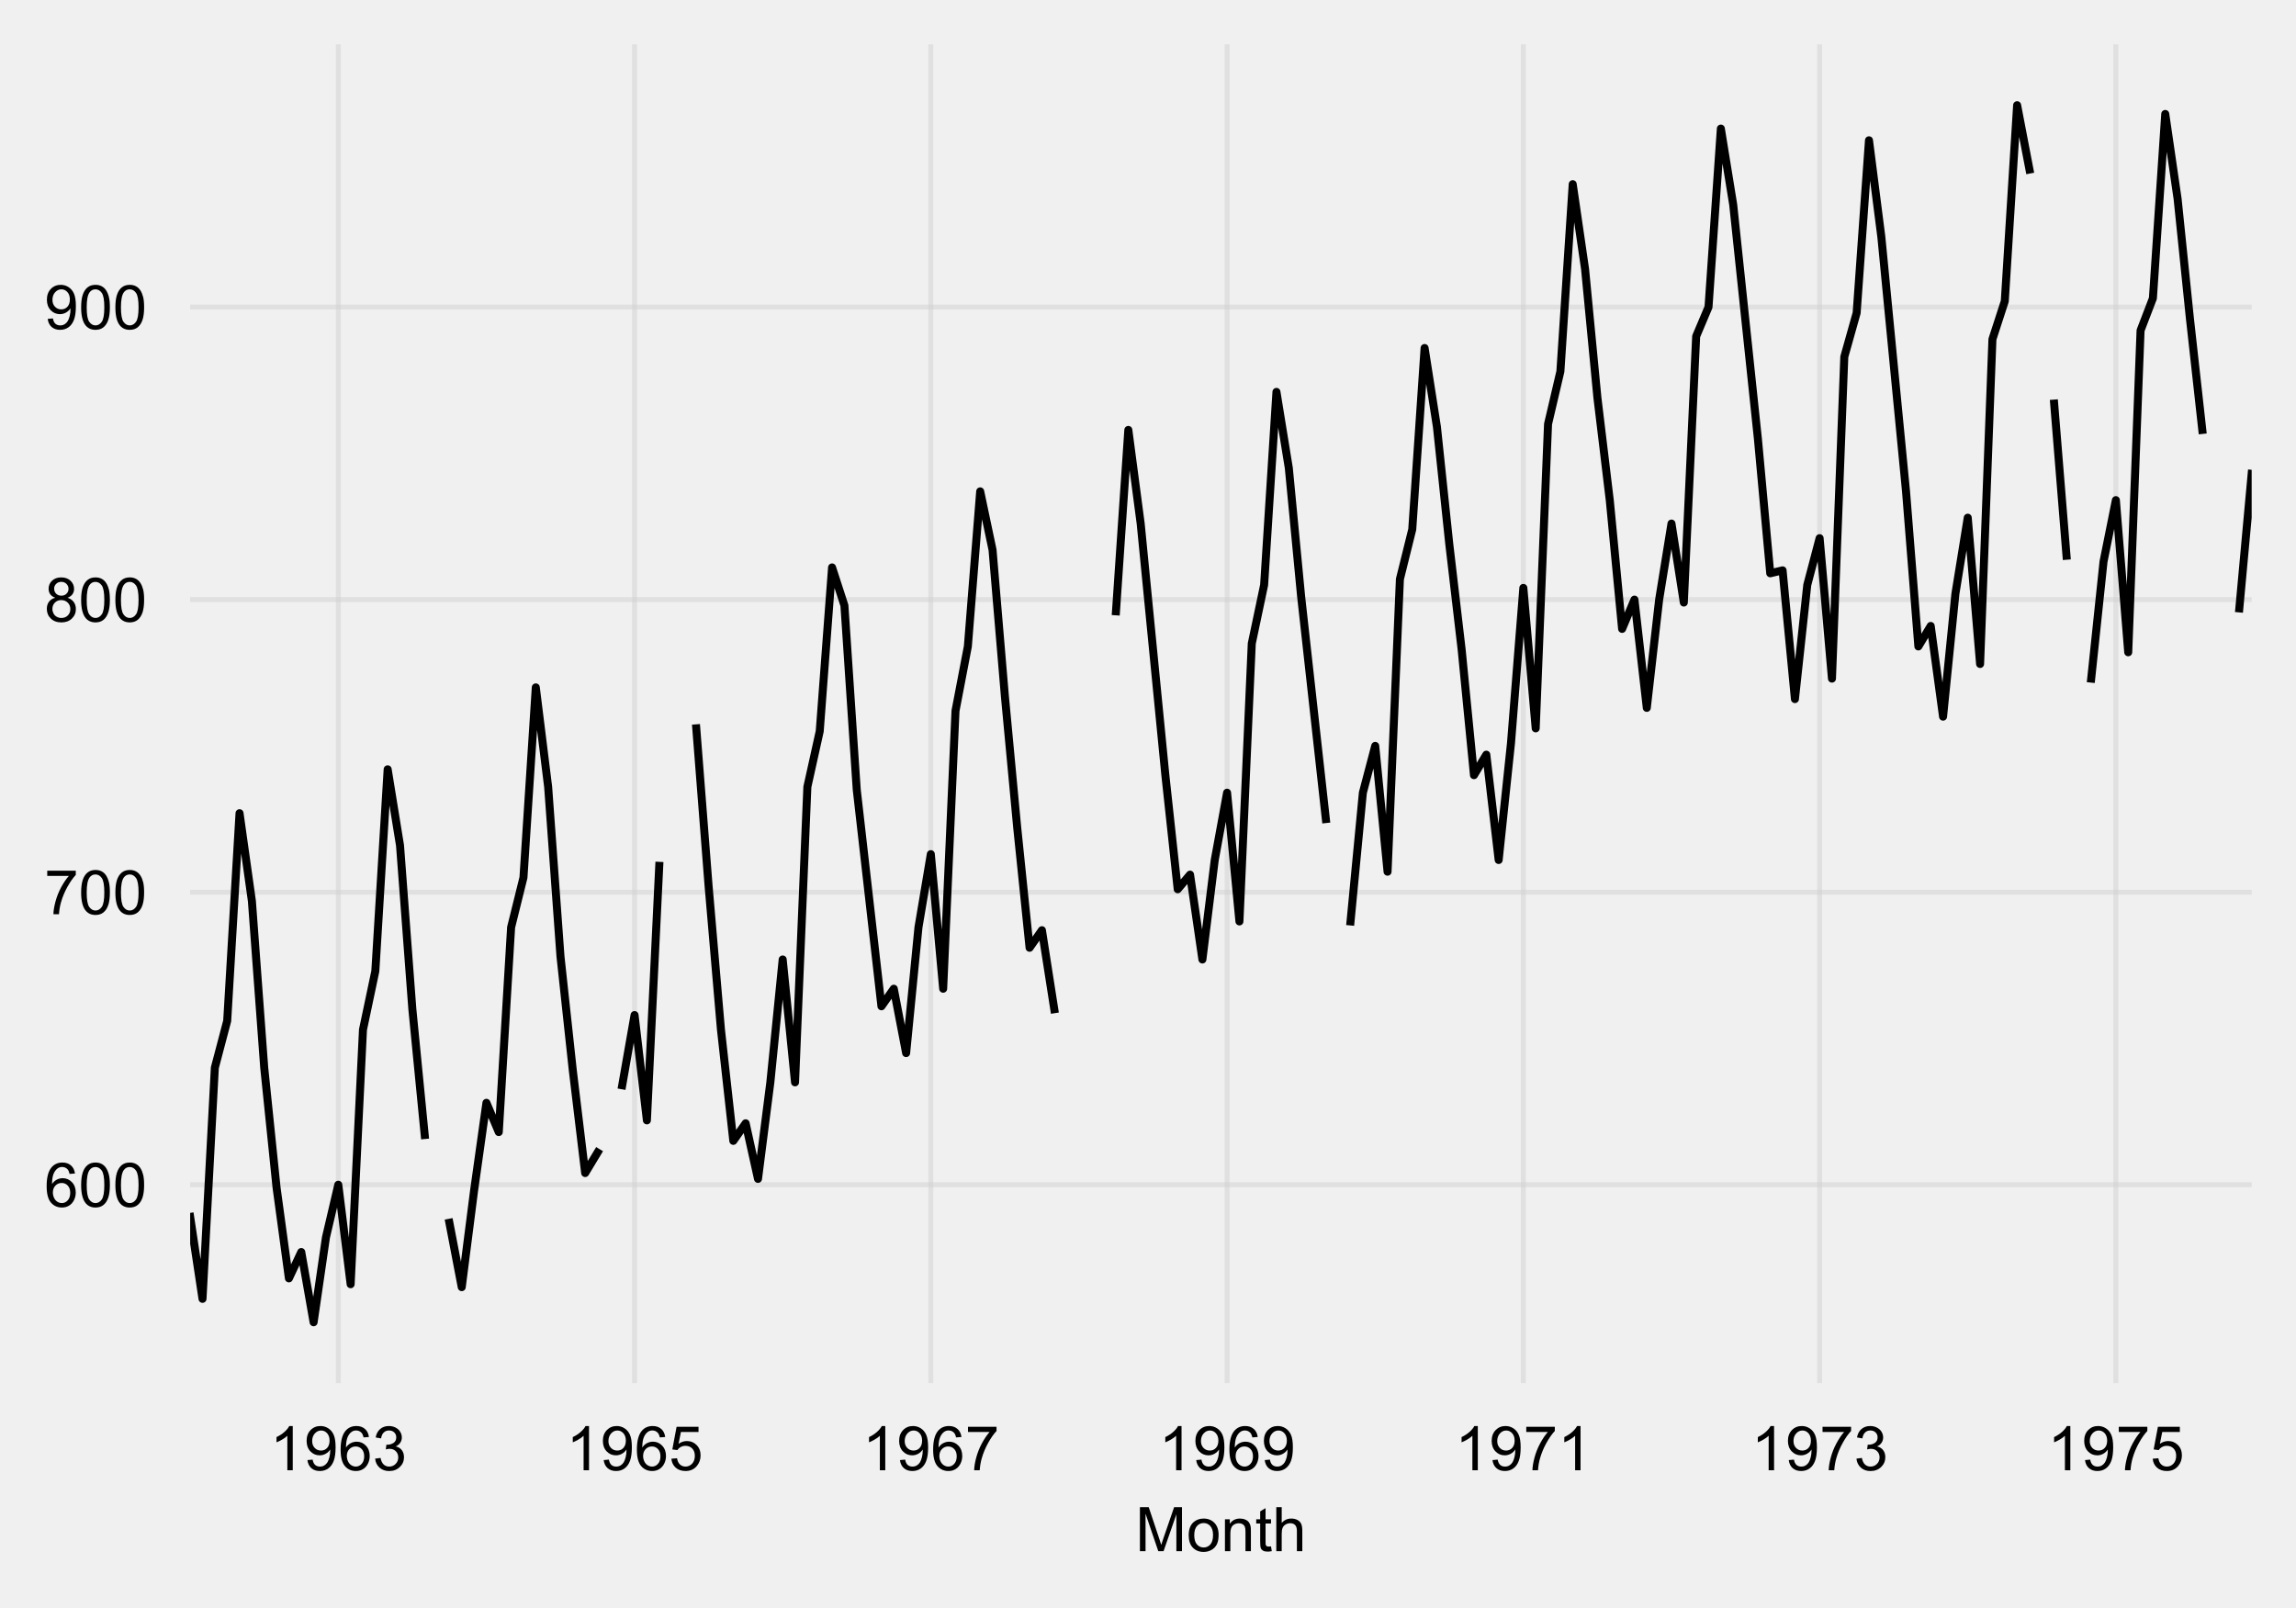
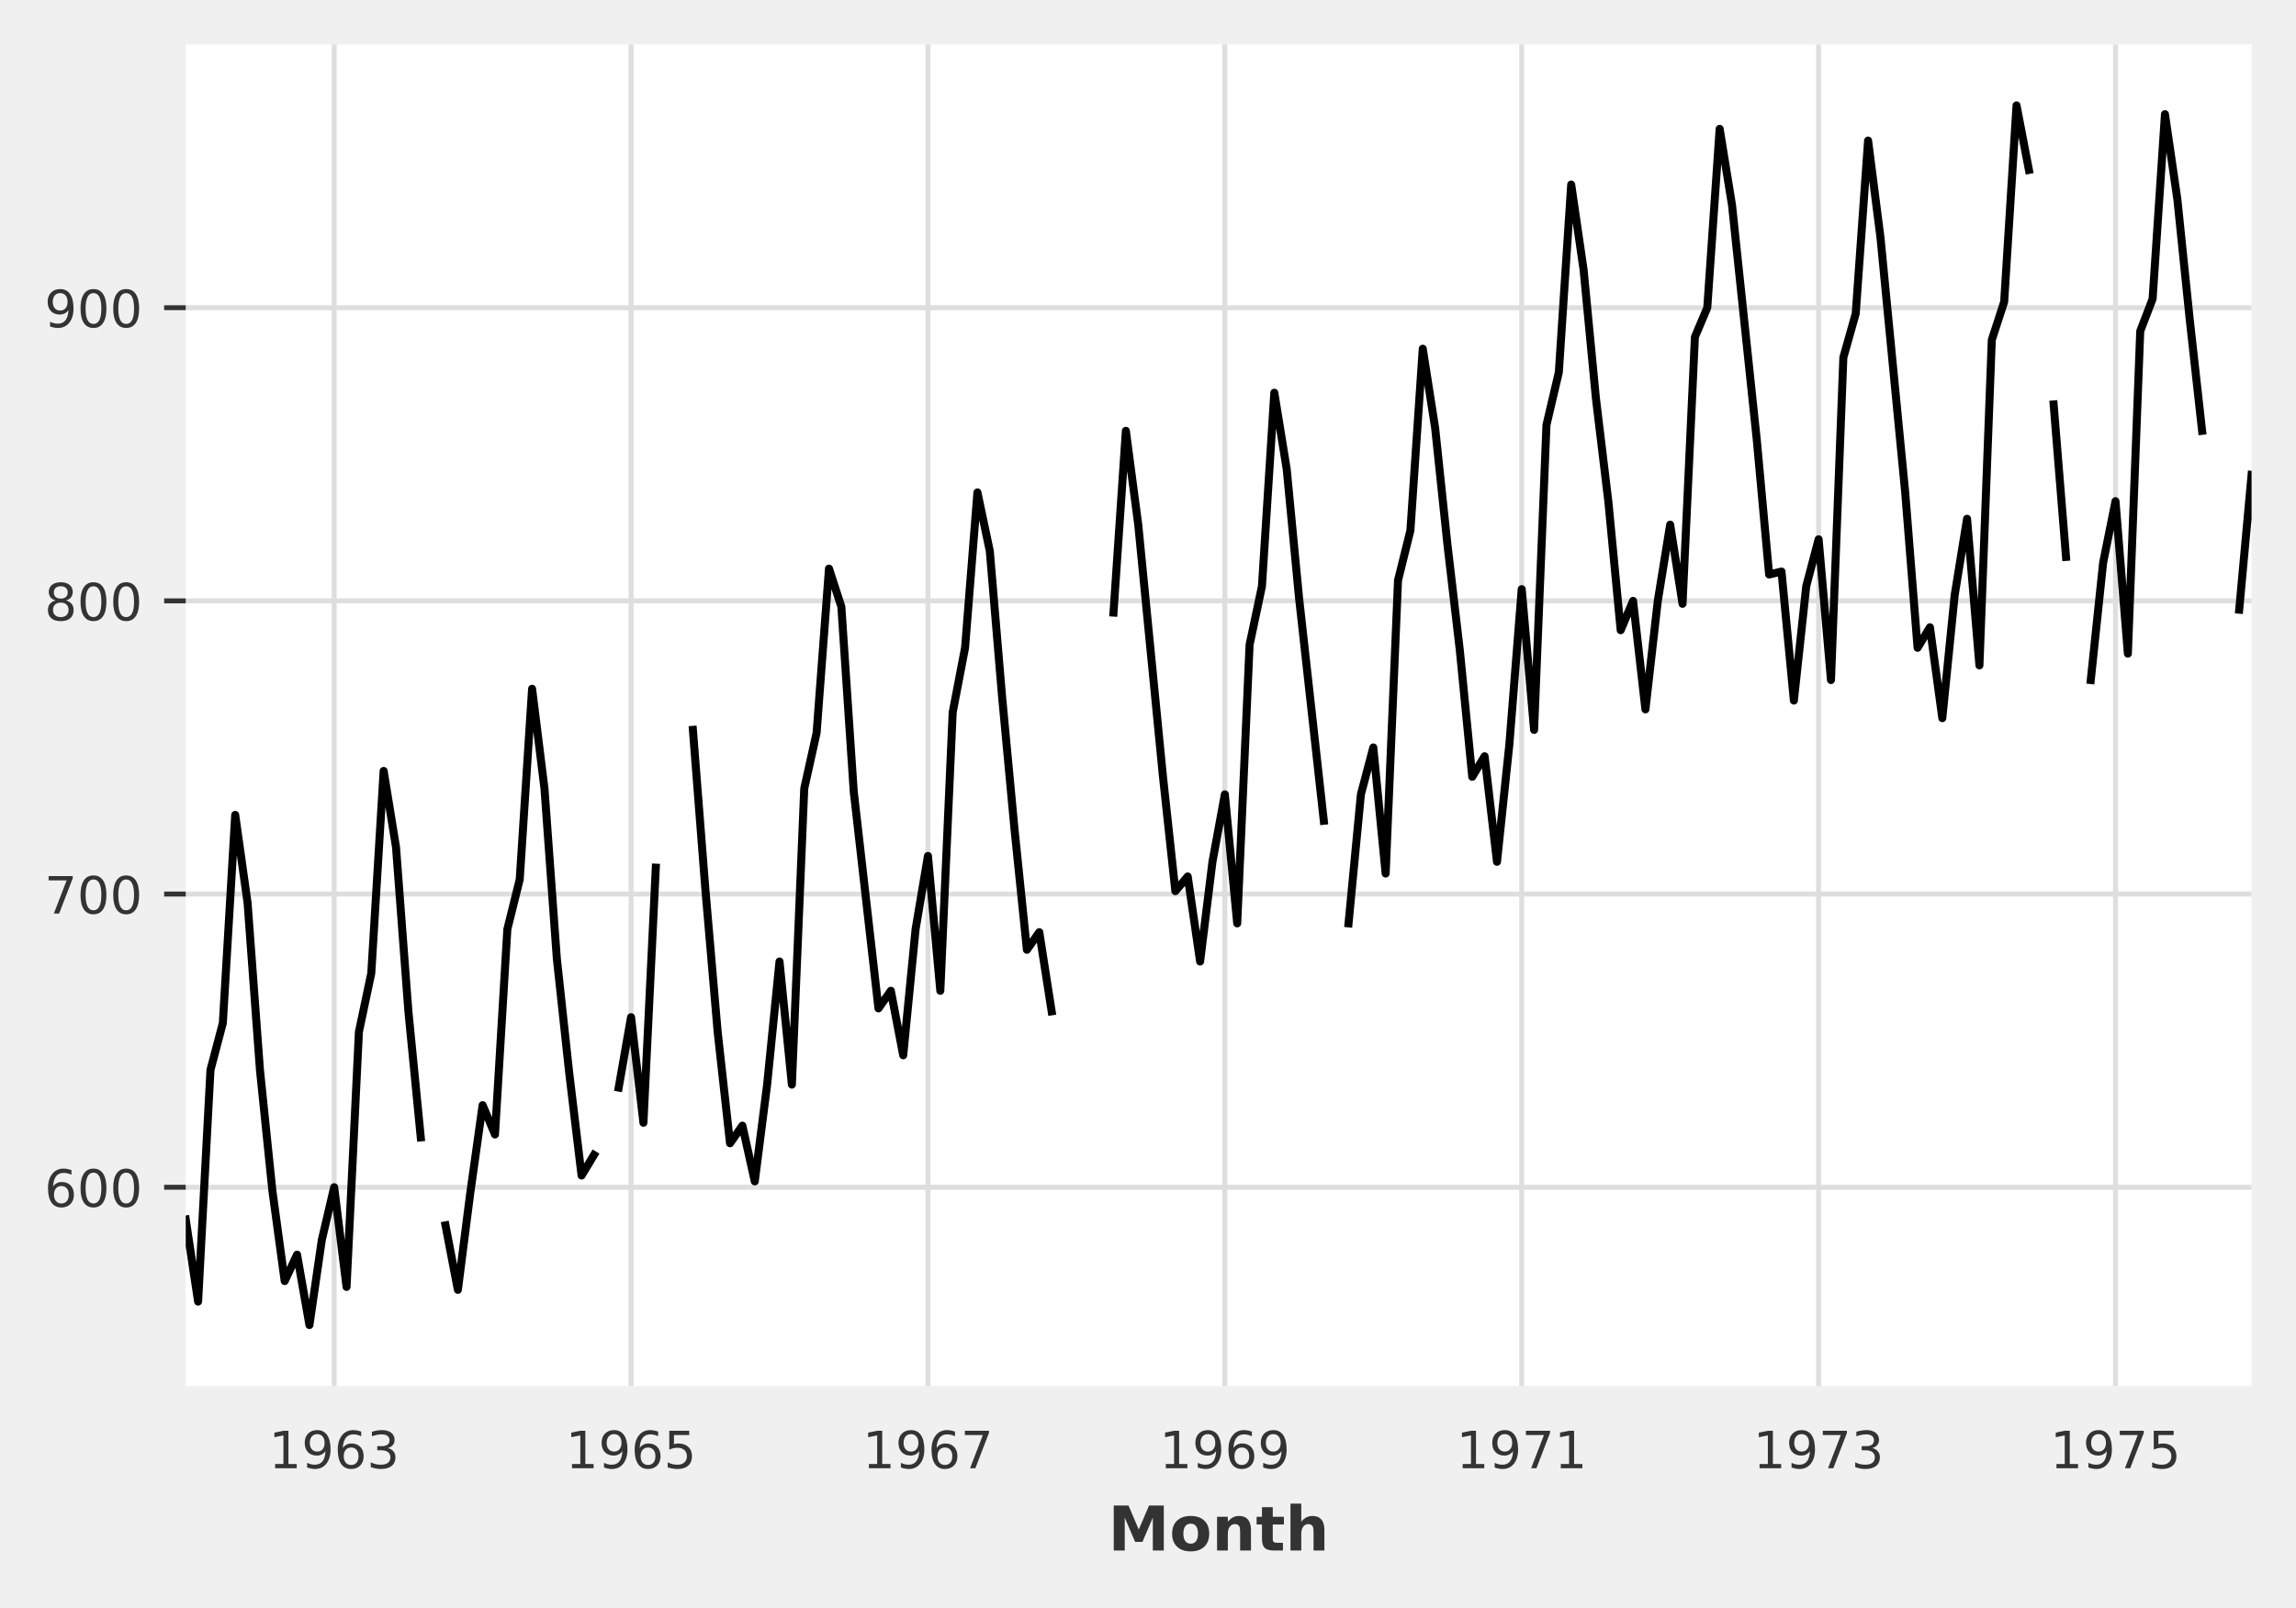
- <svg xmlns="http://www.w3.org/2000/svg" xmlns:xlink="http://www.w3.org/1999/xlink" height="261.131pt" version="1.1" viewBox="0 0 372.883 261.131" width="372.883pt">
+ <svg xmlns="http://www.w3.org/2000/svg" xmlns:xlink="http://www.w3.org/1999/xlink" height="260.58pt" version="1.1" viewBox="0 0 372.1 260.58" width="372.1pt">
  <defs>
    <style type="text/css">
*{stroke-linecap:butt;stroke-linejoin:round;}
  </style>
  </defs>
  <g id="figure_1">
    <g id="patch_1">
-       <path d="M 0 261.131  L 372.883 261.131  L 372.883 0  L 0 0  z " style="fill:#f0f0f0;" />
+       <path d="M 0 260.58  L 372.1 260.58  L 372.1 0  L 0 0  z " style="fill:none;" />
    </g>
    <g id="axes_1">
      <g id="patch_2">
-         <path d="M 30.883 224.64  L 365.683 224.64  L 365.683 7.2  L 30.883 7.2  z " style="fill:#f0f0f0;" />
+         <path d="M 30.1 224.64  L 364.9 224.64  L 364.9 7.2  L 30.1 7.2  z " style="fill:#ffffff;" />
      </g>
      <g id="matplotlib.axis_1">
        <g id="xtick_1">
          <g id="line2d_1">
-             <path clip-path="url(#p28f511f7f6)" d="M 54.94 224.64  L 54.94 7.2  " style="fill:none;stroke:#d0d0d0;stroke-linecap:square;stroke-opacity:0.5;stroke-width:0.8;" />
+             <path clip-path="url(#pd80cec3a48)" d="M 54.157 224.64  L 54.157 7.2  " style="fill:none;stroke:#dedede;stroke-linecap:square;stroke-width:0.8;" />
          </g>
          <g id="text_1">
            <defs>
-               <path d="M 37.25 0  L 28.469 0  L 28.469 56  Q 25.297 52.984 20.141 49.953  Q 14.984 46.922 10.891 45.406  L 10.891 53.906  Q 18.266 57.375 23.781 62.297  Q 29.297 67.234 31.594 71.875  L 37.25 71.875  z " id="ArialMT-49" />
-               <path d="M 5.469 16.547  L 13.922 17.328  Q 14.984 11.375 18.016 8.688  Q 21.047 6 25.781 6  Q 29.828 6 32.875 7.859  Q 35.938 9.719 37.891 12.812  Q 39.844 15.922 41.156 21.188  Q 42.484 26.469 42.484 31.938  Q 42.484 32.516 42.438 33.688  Q 39.797 29.5 35.234 26.875  Q 30.672 24.266 25.344 24.266  Q 16.453 24.266 10.297 30.703  Q 4.156 37.156 4.156 47.703  Q 4.156 58.594 10.578 65.234  Q 17 71.875 26.656 71.875  Q 33.641 71.875 39.422 68.109  Q 45.219 64.359 48.219 57.391  Q 51.219 50.438 51.219 37.25  Q 51.219 23.531 48.234 15.406  Q 45.266 7.281 39.375 3.031  Q 33.5 -1.219 25.594 -1.219  Q 17.188 -1.219 11.859 3.438  Q 6.547 8.109 5.469 16.547  z M 41.453 48.141  Q 41.453 55.719 37.422 60.156  Q 33.406 64.594 27.734 64.594  Q 21.875 64.594 17.531 59.812  Q 13.188 55.031 13.188 47.406  Q 13.188 40.578 17.312 36.297  Q 21.438 32.031 27.484 32.031  Q 33.594 32.031 37.516 36.297  Q 41.453 40.578 41.453 48.141  z " id="ArialMT-57" />
-               <path d="M 49.75 54.047  L 41.016 53.375  Q 39.844 58.547 37.703 60.891  Q 34.125 64.656 28.906 64.656  Q 24.703 64.656 21.531 62.312  Q 17.391 59.281 14.984 53.469  Q 12.594 47.656 12.5 36.922  Q 15.672 41.75 20.266 44.094  Q 24.859 46.438 29.891 46.438  Q 38.672 46.438 44.844 39.969  Q 51.031 33.5 51.031 23.25  Q 51.031 16.5 48.125 10.719  Q 45.219 4.938 40.141 1.859  Q 35.062 -1.219 28.609 -1.219  Q 17.625 -1.219 10.688 6.859  Q 3.766 14.938 3.766 33.5  Q 3.766 54.25 11.422 63.672  Q 18.109 71.875 29.438 71.875  Q 37.891 71.875 43.281 67.141  Q 48.688 62.406 49.75 54.047  z M 13.875 23.188  Q 13.875 18.656 15.797 14.5  Q 17.719 10.359 21.188 8.172  Q 24.656 6 28.469 6  Q 34.031 6 38.031 10.484  Q 42.047 14.984 42.047 22.703  Q 42.047 30.125 38.078 34.391  Q 34.125 38.672 28.125 38.672  Q 22.172 38.672 18.016 34.391  Q 13.875 30.125 13.875 23.188  z " id="ArialMT-54" />
-               <path d="M 4.203 18.891  L 12.984 20.062  Q 14.5 12.594 18.141 9.297  Q 21.781 6 27 6  Q 33.203 6 37.469 10.297  Q 41.75 14.594 41.75 20.953  Q 41.75 27 37.797 30.922  Q 33.844 34.859 27.734 34.859  Q 25.25 34.859 21.531 33.891  L 22.516 41.609  Q 23.391 41.5 23.922 41.5  Q 29.547 41.5 34.031 44.422  Q 38.531 47.359 38.531 53.469  Q 38.531 58.297 35.25 61.469  Q 31.984 64.656 26.812 64.656  Q 21.688 64.656 18.266 61.422  Q 14.844 58.203 13.875 51.766  L 5.078 53.328  Q 6.688 62.156 12.391 67.016  Q 18.109 71.875 26.609 71.875  Q 32.469 71.875 37.391 69.359  Q 42.328 66.844 44.938 62.5  Q 47.562 58.156 47.562 53.266  Q 47.562 48.641 45.062 44.828  Q 42.578 41.016 37.703 38.766  Q 44.047 37.312 47.562 32.688  Q 51.078 28.078 51.078 21.141  Q 51.078 11.766 44.234 5.25  Q 37.406 -1.266 26.953 -1.266  Q 17.531 -1.266 11.297 4.344  Q 5.078 9.969 4.203 18.891  z " id="ArialMT-51" />
-             </defs>
-             <g transform="translate(43.81842 238.7978)scale(0.1 -0.1)">
-               <use xlink:href="#ArialMT-49" />
-               <use x="55.615" xlink:href="#ArialMT-57" />
-               <use x="111.23" xlink:href="#ArialMT-54" />
-               <use x="166.846" xlink:href="#ArialMT-51" />
+               <path d="M 12.406 8.297  L 28.516 8.297  L 28.516 63.922  L 10.984 60.406  L 10.984 69.391  L 28.422 72.906  L 38.281 72.906  L 38.281 8.297  L 54.391 8.297  L 54.391 0  L 12.406 0  z " id="DejaVuSans-49" />
+               <path d="M 10.984 1.516  L 10.984 10.5  Q 14.703 8.734 18.5 7.812  Q 22.312 6.891 25.984 6.891  Q 35.75 6.891 40.891 13.453  Q 46.047 20.016 46.781 33.406  Q 43.953 29.203 39.594 26.953  Q 35.25 24.703 29.984 24.703  Q 19.047 24.703 12.672 31.312  Q 6.297 37.938 6.297 49.422  Q 6.297 60.641 12.938 67.422  Q 19.578 74.219 30.609 74.219  Q 43.266 74.219 49.922 64.516  Q 56.594 54.828 56.594 36.375  Q 56.594 19.141 48.406 8.859  Q 40.234 -1.422 26.422 -1.422  Q 22.703 -1.422 18.891 -0.688  Q 15.094 0.047 10.984 1.516  z M 30.609 32.422  Q 37.25 32.422 41.125 36.953  Q 45.016 41.5 45.016 49.422  Q 45.016 57.281 41.125 61.844  Q 37.25 66.406 30.609 66.406  Q 23.969 66.406 20.094 61.844  Q 16.219 57.281 16.219 49.422  Q 16.219 41.5 20.094 36.953  Q 23.969 32.422 30.609 32.422  z " id="DejaVuSans-57" />
+               <path d="M 33.016 40.375  Q 26.375 40.375 22.484 35.828  Q 18.609 31.297 18.609 23.391  Q 18.609 15.531 22.484 10.953  Q 26.375 6.391 33.016 6.391  Q 39.656 6.391 43.531 10.953  Q 47.406 15.531 47.406 23.391  Q 47.406 31.297 43.531 35.828  Q 39.656 40.375 33.016 40.375  z M 52.594 71.297  L 52.594 62.312  Q 48.875 64.062 45.094 64.984  Q 41.312 65.922 37.594 65.922  Q 27.828 65.922 22.672 59.328  Q 17.531 52.734 16.797 39.406  Q 19.672 43.656 24.016 45.922  Q 28.375 48.188 33.594 48.188  Q 44.578 48.188 50.953 41.516  Q 57.328 34.859 57.328 23.391  Q 57.328 12.156 50.688 5.359  Q 44.047 -1.422 33.016 -1.422  Q 20.359 -1.422 13.672 8.266  Q 6.984 17.969 6.984 36.375  Q 6.984 53.656 15.188 63.938  Q 23.391 74.219 37.203 74.219  Q 40.922 74.219 44.703 73.484  Q 48.484 72.75 52.594 71.297  z " id="DejaVuSans-54" />
+               <path d="M 40.578 39.312  Q 47.656 37.797 51.625 33  Q 55.609 28.219 55.609 21.188  Q 55.609 10.406 48.188 4.484  Q 40.766 -1.422 27.094 -1.422  Q 22.516 -1.422 17.656 -0.516  Q 12.797 0.391 7.625 2.203  L 7.625 11.719  Q 11.719 9.328 16.594 8.109  Q 21.484 6.891 26.812 6.891  Q 36.078 6.891 40.938 10.547  Q 45.797 14.203 45.797 21.188  Q 45.797 27.641 41.281 31.266  Q 36.766 34.906 28.719 34.906  L 20.219 34.906  L 20.219 43.016  L 29.109 43.016  Q 36.375 43.016 40.234 45.922  Q 44.094 48.828 44.094 54.297  Q 44.094 59.906 40.109 62.906  Q 36.141 65.922 28.719 65.922  Q 24.656 65.922 20.016 65.031  Q 15.375 64.156 9.812 62.312  L 9.812 71.094  Q 15.438 72.656 20.344 73.438  Q 25.25 74.219 29.594 74.219  Q 40.828 74.219 47.359 69.109  Q 53.906 64.016 53.906 55.328  Q 53.906 49.266 50.438 45.094  Q 46.969 40.922 40.578 39.312  z " id="DejaVuSans-51" />
+             </defs>
+             <g style="fill:#333333;" transform="translate(43.55745 237.9695)scale(0.0833 -0.0833)">
+               <use xlink:href="#DejaVuSans-49" />
+               <use x="63.623" xlink:href="#DejaVuSans-57" />
+               <use x="127.246" xlink:href="#DejaVuSans-54" />
+               <use x="190.869" xlink:href="#DejaVuSans-51" />
            </g>
          </g>
        </g>
        <g id="xtick_2">
          <g id="line2d_2">
-             <path clip-path="url(#p28f511f7f6)" d="M 103.055 224.64  L 103.055 7.2  " style="fill:none;stroke:#d0d0d0;stroke-linecap:square;stroke-opacity:0.5;stroke-width:0.8;" />
+             <path clip-path="url(#pd80cec3a48)" d="M 102.272 224.64  L 102.272 7.2  " style="fill:none;stroke:#dedede;stroke-linecap:square;stroke-width:0.8;" />
          </g>
          <g id="text_2">
            <defs>
-               <path d="M 4.156 18.75  L 13.375 19.531  Q 14.406 12.797 18.141 9.391  Q 21.875 6 27.156 6  Q 33.5 6 37.891 10.781  Q 42.281 15.578 42.281 23.484  Q 42.281 31 38.062 35.344  Q 33.844 39.703 27 39.703  Q 22.75 39.703 19.328 37.766  Q 15.922 35.844 13.969 32.766  L 5.719 33.844  L 12.641 70.609  L 48.25 70.609  L 48.25 62.203  L 19.672 62.203  L 15.828 42.969  Q 22.266 47.469 29.344 47.469  Q 38.719 47.469 45.156 40.969  Q 51.609 34.469 51.609 24.266  Q 51.609 14.547 45.953 7.469  Q 39.062 -1.219 27.156 -1.219  Q 17.391 -1.219 11.203 4.25  Q 5.031 9.719 4.156 18.75  z " id="ArialMT-53" />
-             </defs>
-             <g transform="translate(91.93339 238.7978)scale(0.1 -0.1)">
-               <use xlink:href="#ArialMT-49" />
-               <use x="55.615" xlink:href="#ArialMT-57" />
-               <use x="111.23" xlink:href="#ArialMT-54" />
-               <use x="166.846" xlink:href="#ArialMT-53" />
+               <path d="M 10.797 72.906  L 49.516 72.906  L 49.516 64.594  L 19.828 64.594  L 19.828 46.734  Q 21.969 47.469 24.109 47.828  Q 26.266 48.188 28.422 48.188  Q 40.625 48.188 47.75 41.5  Q 54.891 34.812 54.891 23.391  Q 54.891 11.625 47.562 5.094  Q 40.234 -1.422 26.906 -1.422  Q 22.312 -1.422 17.547 -0.641  Q 12.797 0.141 7.719 1.703  L 7.719 11.625  Q 12.109 9.234 16.797 8.062  Q 21.484 6.891 26.703 6.891  Q 35.156 6.891 40.078 11.328  Q 45.016 15.766 45.016 23.391  Q 45.016 31 40.078 35.438  Q 35.156 39.891 26.703 39.891  Q 22.75 39.891 18.812 39.016  Q 14.891 38.141 10.797 36.281  z " id="DejaVuSans-53" />
+             </defs>
+             <g style="fill:#333333;" transform="translate(91.67242 237.9695)scale(0.0833 -0.0833)">
+               <use xlink:href="#DejaVuSans-49" />
+               <use x="63.623" xlink:href="#DejaVuSans-57" />
+               <use x="127.246" xlink:href="#DejaVuSans-54" />
+               <use x="190.869" xlink:href="#DejaVuSans-53" />
            </g>
          </g>
        </g>
        <g id="xtick_3">
          <g id="line2d_3">
-             <path clip-path="url(#p28f511f7f6)" d="M 151.17 224.64  L 151.17 7.2  " style="fill:none;stroke:#d0d0d0;stroke-linecap:square;stroke-opacity:0.5;stroke-width:0.8;" />
+             <path clip-path="url(#pd80cec3a48)" d="M 150.387 224.64  L 150.387 7.2  " style="fill:none;stroke:#dedede;stroke-linecap:square;stroke-width:0.8;" />
          </g>
          <g id="text_3">
            <defs>
-               <path d="M 4.734 62.203  L 4.734 70.656  L 51.078 70.656  L 51.078 63.812  Q 44.234 56.547 37.516 44.484  Q 30.812 32.422 27.156 19.672  Q 24.516 10.688 23.781 0  L 14.75 0  Q 14.891 8.453 18.062 20.406  Q 21.234 32.375 27.172 43.484  Q 33.109 54.594 39.797 62.203  z " id="ArialMT-55" />
-             </defs>
-             <g transform="translate(140.0484 238.7978)scale(0.1 -0.1)">
-               <use xlink:href="#ArialMT-49" />
-               <use x="55.615" xlink:href="#ArialMT-57" />
-               <use x="111.23" xlink:href="#ArialMT-54" />
-               <use x="166.846" xlink:href="#ArialMT-55" />
+               <path d="M 8.203 72.906  L 55.078 72.906  L 55.078 68.703  L 28.609 0  L 18.312 0  L 43.219 64.594  L 8.203 64.594  z " id="DejaVuSans-55" />
+             </defs>
+             <g style="fill:#333333;" transform="translate(139.7874 237.9695)scale(0.0833 -0.0833)">
+               <use xlink:href="#DejaVuSans-49" />
+               <use x="63.623" xlink:href="#DejaVuSans-57" />
+               <use x="127.246" xlink:href="#DejaVuSans-54" />
+               <use x="190.869" xlink:href="#DejaVuSans-55" />
            </g>
          </g>
        </g>
        <g id="xtick_4">
          <g id="line2d_4">
-             <path clip-path="url(#p28f511f7f6)" d="M 199.285 224.64  L 199.285 7.2  " style="fill:none;stroke:#d0d0d0;stroke-linecap:square;stroke-opacity:0.5;stroke-width:0.8;" />
+             <path clip-path="url(#pd80cec3a48)" d="M 198.502 224.64  L 198.502 7.2  " style="fill:none;stroke:#dedede;stroke-linecap:square;stroke-width:0.8;" />
          </g>
          <g id="text_4">
-             <g transform="translate(188.1633 238.7978)scale(0.1 -0.1)">
-               <use xlink:href="#ArialMT-49" />
-               <use x="55.615" xlink:href="#ArialMT-57" />
-               <use x="111.23" xlink:href="#ArialMT-54" />
-               <use x="166.846" xlink:href="#ArialMT-57" />
+             <g style="fill:#333333;" transform="translate(187.9024 237.9695)scale(0.0833 -0.0833)">
+               <use xlink:href="#DejaVuSans-49" />
+               <use x="63.623" xlink:href="#DejaVuSans-57" />
+               <use x="127.246" xlink:href="#DejaVuSans-54" />
+               <use x="190.869" xlink:href="#DejaVuSans-57" />
            </g>
          </g>
        </g>
        <g id="xtick_5">
          <g id="line2d_5">
-             <path clip-path="url(#p28f511f7f6)" d="M 247.4 224.64  L 247.4 7.2  " style="fill:none;stroke:#d0d0d0;stroke-linecap:square;stroke-opacity:0.5;stroke-width:0.8;" />
+             <path clip-path="url(#pd80cec3a48)" d="M 246.617 224.64  L 246.617 7.2  " style="fill:none;stroke:#dedede;stroke-linecap:square;stroke-width:0.8;" />
          </g>
          <g id="text_5">
-             <g transform="translate(236.2783 238.7978)scale(0.1 -0.1)">
-               <use xlink:href="#ArialMT-49" />
-               <use x="55.615" xlink:href="#ArialMT-57" />
-               <use x="111.23" xlink:href="#ArialMT-55" />
-               <use x="166.846" xlink:href="#ArialMT-49" />
+             <g style="fill:#333333;" transform="translate(236.0173 237.9695)scale(0.0833 -0.0833)">
+               <use xlink:href="#DejaVuSans-49" />
+               <use x="63.623" xlink:href="#DejaVuSans-57" />
+               <use x="127.246" xlink:href="#DejaVuSans-55" />
+               <use x="190.869" xlink:href="#DejaVuSans-49" />
            </g>
          </g>
        </g>
        <g id="xtick_6">
          <g id="line2d_6">
-             <path clip-path="url(#p28f511f7f6)" d="M 295.515 224.64  L 295.515 7.2  " style="fill:none;stroke:#d0d0d0;stroke-linecap:square;stroke-opacity:0.5;stroke-width:0.8;" />
+             <path clip-path="url(#pd80cec3a48)" d="M 294.732 224.64  L 294.732 7.2  " style="fill:none;stroke:#dedede;stroke-linecap:square;stroke-width:0.8;" />
          </g>
          <g id="text_6">
-             <g transform="translate(284.3933 238.7978)scale(0.1 -0.1)">
-               <use xlink:href="#ArialMT-49" />
-               <use x="55.615" xlink:href="#ArialMT-57" />
-               <use x="111.23" xlink:href="#ArialMT-55" />
-               <use x="166.846" xlink:href="#ArialMT-51" />
+             <g style="fill:#333333;" transform="translate(284.1323 237.9695)scale(0.0833 -0.0833)">
+               <use xlink:href="#DejaVuSans-49" />
+               <use x="63.623" xlink:href="#DejaVuSans-57" />
+               <use x="127.246" xlink:href="#DejaVuSans-55" />
+               <use x="190.869" xlink:href="#DejaVuSans-51" />
            </g>
          </g>
        </g>
        <g id="xtick_7">
          <g id="line2d_7">
-             <path clip-path="url(#p28f511f7f6)" d="M 343.63 224.64  L 343.63 7.2  " style="fill:none;stroke:#d0d0d0;stroke-linecap:square;stroke-opacity:0.5;stroke-width:0.8;" />
+             <path clip-path="url(#pd80cec3a48)" d="M 342.847 224.64  L 342.847 7.2  " style="fill:none;stroke:#dedede;stroke-linecap:square;stroke-width:0.8;" />
          </g>
          <g id="text_7">
-             <g transform="translate(332.5082 238.7978)scale(0.1 -0.1)">
-               <use xlink:href="#ArialMT-49" />
-               <use x="55.615" xlink:href="#ArialMT-57" />
-               <use x="111.23" xlink:href="#ArialMT-55" />
-               <use x="166.846" xlink:href="#ArialMT-53" />
+             <g style="fill:#333333;" transform="translate(332.2473 237.9695)scale(0.0833 -0.0833)">
+               <use xlink:href="#DejaVuSans-49" />
+               <use x="63.623" xlink:href="#DejaVuSans-57" />
+               <use x="127.246" xlink:href="#DejaVuSans-55" />
+               <use x="190.869" xlink:href="#DejaVuSans-53" />
            </g>
          </g>
        </g>
        <g id="xtick_8" />
        <g id="xtick_9" />
        <g id="xtick_10" />
        <g id="xtick_11" />
        <g id="xtick_12" />
        <g id="xtick_13" />
        <g id="xtick_14" />
        <g id="text_8">
          <defs>
-             <path d="M 7.422 0  L 7.422 71.578  L 21.688 71.578  L 38.625 20.906  Q 40.969 13.812 42.047 10.297  Q 43.266 14.203 45.844 21.781  L 62.984 71.578  L 75.734 71.578  L 75.734 0  L 66.609 0  L 66.609 59.906  L 45.797 0  L 37.25 0  L 16.547 60.938  L 16.547 0  z " id="ArialMT-77" />
-             <path d="M 3.328 25.922  Q 3.328 40.328 11.328 47.266  Q 18.016 53.031 27.641 53.031  Q 38.328 53.031 45.109 46.016  Q 51.906 39.016 51.906 26.656  Q 51.906 16.656 48.906 10.906  Q 45.906 5.172 40.156 2  Q 34.422 -1.172 27.641 -1.172  Q 16.75 -1.172 10.031 5.812  Q 3.328 12.797 3.328 25.922  z M 12.359 25.922  Q 12.359 15.969 16.703 11.016  Q 21.047 6.062 27.641 6.062  Q 34.188 6.062 38.531 11.031  Q 42.875 16.016 42.875 26.219  Q 42.875 35.844 38.5 40.797  Q 34.125 45.75 27.641 45.75  Q 21.047 45.75 16.703 40.812  Q 12.359 35.891 12.359 25.922  z " id="ArialMT-111" />
-             <path d="M 6.594 0  L 6.594 51.859  L 14.5 51.859  L 14.5 44.484  Q 20.219 53.031 31 53.031  Q 35.688 53.031 39.625 51.344  Q 43.562 49.656 45.516 46.922  Q 47.469 44.188 48.25 40.438  Q 48.734 37.984 48.734 31.891  L 48.734 0  L 39.938 0  L 39.938 31.547  Q 39.938 36.922 38.906 39.578  Q 37.891 42.234 35.281 43.812  Q 32.672 45.406 29.156 45.406  Q 23.531 45.406 19.453 41.844  Q 15.375 38.281 15.375 28.328  L 15.375 0  z " id="ArialMT-110" />
-             <path d="M 25.781 7.859  L 27.047 0.094  Q 23.344 -0.688 20.406 -0.688  Q 15.625 -0.688 12.984 0.828  Q 10.359 2.344 9.281 4.812  Q 8.203 7.281 8.203 15.188  L 8.203 45.016  L 1.766 45.016  L 1.766 51.859  L 8.203 51.859  L 8.203 64.703  L 16.938 69.969  L 16.938 51.859  L 25.781 51.859  L 25.781 45.016  L 16.938 45.016  L 16.938 14.703  Q 16.938 10.938 17.406 9.859  Q 17.875 8.797 18.922 8.156  Q 19.969 7.516 21.922 7.516  Q 23.391 7.516 25.781 7.859  z " id="ArialMT-116" />
-             <path d="M 6.594 0  L 6.594 71.578  L 15.375 71.578  L 15.375 45.906  Q 21.531 53.031 30.906 53.031  Q 36.672 53.031 40.922 50.75  Q 45.172 48.484 47 44.484  Q 48.828 40.484 48.828 32.859  L 48.828 0  L 40.047 0  L 40.047 32.859  Q 40.047 39.453 37.188 42.453  Q 34.328 45.453 29.109 45.453  Q 25.203 45.453 21.75 43.422  Q 18.312 41.406 16.844 37.938  Q 15.375 34.469 15.375 28.375  L 15.375 0  z " id="ArialMT-104" />
+             <path d="M 9.188 72.906  L 33.109 72.906  L 49.703 33.891  L 66.406 72.906  L 90.281 72.906  L 90.281 0  L 72.516 0  L 72.516 53.328  L 55.719 14.016  L 43.797 14.016  L 27 53.328  L 27 0  L 9.188 0  z " id="DejaVuSans-Bold-77" />
+             <path d="M 34.422 43.5  Q 28.609 43.5 25.562 39.328  Q 22.516 35.156 22.516 27.297  Q 22.516 19.438 25.562 15.25  Q 28.609 11.078 34.422 11.078  Q 40.141 11.078 43.156 15.25  Q 46.188 19.438 46.188 27.297  Q 46.188 35.156 43.156 39.328  Q 40.141 43.5 34.422 43.5  z M 34.422 56  Q 48.531 56 56.469 48.375  Q 64.406 40.766 64.406 27.297  Q 64.406 13.812 56.469 6.188  Q 48.531 -1.422 34.422 -1.422  Q 20.266 -1.422 12.281 6.188  Q 4.297 13.812 4.297 27.297  Q 4.297 40.766 12.281 48.375  Q 20.266 56 34.422 56  z " id="DejaVuSans-Bold-111" />
+             <path d="M 63.375 33.297  L 63.375 0  L 45.797 0  L 45.797 5.422  L 45.797 25.484  Q 45.797 32.562 45.484 35.25  Q 45.172 37.938 44.391 39.203  Q 43.359 40.922 41.594 41.875  Q 39.844 42.828 37.594 42.828  Q 32.125 42.828 29 38.594  Q 25.875 34.375 25.875 26.906  L 25.875 0  L 8.406 0  L 8.406 54.688  L 25.875 54.688  L 25.875 46.688  Q 29.828 51.469 34.266 53.734  Q 38.719 56 44.094 56  Q 53.562 56 58.469 50.188  Q 63.375 44.391 63.375 33.297  z " id="DejaVuSans-Bold-110" />
+             <path d="M 27.484 70.219  L 27.484 54.688  L 45.516 54.688  L 45.516 42.188  L 27.484 42.188  L 27.484 19  Q 27.484 15.188 29 13.844  Q 30.516 12.5 35.016 12.5  L 44 12.5  L 44 0  L 29 0  Q 18.656 0 14.328 4.312  Q 10.016 8.641 10.016 19  L 10.016 42.188  L 1.312 42.188  L 1.312 54.688  L 10.016 54.688  L 10.016 70.219  z " id="DejaVuSans-Bold-116" />
+             <path d="M 63.375 33.297  L 63.375 0  L 45.797 0  L 45.797 5.422  L 45.797 25.391  Q 45.797 32.562 45.484 35.25  Q 45.172 37.938 44.391 39.203  Q 43.359 40.922 41.594 41.875  Q 39.844 42.828 37.594 42.828  Q 32.125 42.828 29 38.594  Q 25.875 34.375 25.875 26.906  L 25.875 0  L 8.406 0  L 8.406 75.984  L 25.875 75.984  L 25.875 46.688  Q 29.828 51.469 34.266 53.734  Q 38.719 56 44.094 56  Q 53.562 56 58.469 50.188  Q 63.375 44.391 63.375 33.297  z " id="DejaVuSans-Bold-104" />
          </defs>
-           <g transform="translate(184.3875 251.9431)scale(0.1 -0.1)">
-             <use xlink:href="#ArialMT-77" />
-             <use x="83.301" xlink:href="#ArialMT-111" />
-             <use x="138.916" xlink:href="#ArialMT-110" />
-             <use x="194.531" xlink:href="#ArialMT-116" />
-             <use x="222.314" xlink:href="#ArialMT-104" />
+           <g style="fill:#333333;" transform="translate(179.5804 251.3003)scale(0.1 -0.1)">
+             <use xlink:href="#DejaVuSans-Bold-77" />
+             <use x="99.512" xlink:href="#DejaVuSans-Bold-111" />
+             <use x="168.213" xlink:href="#DejaVuSans-Bold-110" />
+             <use x="239.404" xlink:href="#DejaVuSans-Bold-116" />
+             <use x="287.207" xlink:href="#DejaVuSans-Bold-104" />
          </g>
        </g>
      </g>
      <g id="matplotlib.axis_2">
        <g id="ytick_1">
          <g id="line2d_8">
-             <path clip-path="url(#p28f511f7f6)" d="M 30.883 192.423  L 365.683 192.423  " style="fill:none;stroke:#d0d0d0;stroke-linecap:square;stroke-opacity:0.5;stroke-width:0.8;" />
+             <path clip-path="url(#pd80cec3a48)" d="M 30.1 192.423  L 364.9 192.423  " style="fill:none;stroke:#dedede;stroke-linecap:square;stroke-width:0.8;" />
+           </g>
+           <g id="line2d_9">
+             <defs>
+               <path d="M 0 0  L -3.5 0  " id="m565ceb65bb" style="stroke:#333333;stroke-width:0.8;" />
+             </defs>
+             <g>
+               <use style="fill:#333333;stroke:#333333;stroke-width:0.8;" x="30.1" xlink:href="#m565ceb65bb" y="192.423" />
+             </g>
          </g>
          <g id="text_9">
            <defs>
-               <path d="M 4.156 35.297  Q 4.156 48 6.766 55.734  Q 9.375 63.484 14.516 67.672  Q 19.672 71.875 27.484 71.875  Q 33.25 71.875 37.594 69.547  Q 41.938 67.234 44.766 62.859  Q 47.609 58.5 49.219 52.219  Q 50.828 45.953 50.828 35.297  Q 50.828 22.703 48.234 14.969  Q 45.656 7.234 40.5 3  Q 35.359 -1.219 27.484 -1.219  Q 17.141 -1.219 11.234 6.203  Q 4.156 15.141 4.156 35.297  z M 13.188 35.297  Q 13.188 17.672 17.312 11.828  Q 21.438 6 27.484 6  Q 33.547 6 37.672 11.859  Q 41.797 17.719 41.797 35.297  Q 41.797 52.984 37.672 58.781  Q 33.547 64.594 27.391 64.594  Q 21.344 64.594 17.719 59.469  Q 13.188 52.938 13.188 35.297  z " id="ArialMT-48" />
-             </defs>
-             <g transform="translate(7.2 196.0021)scale(0.1 -0.1)">
-               <use xlink:href="#ArialMT-54" />
-               <use x="55.615" xlink:href="#ArialMT-48" />
-               <use x="111.23" xlink:href="#ArialMT-48" />
+               <path d="M 31.781 66.406  Q 24.172 66.406 20.328 58.906  Q 16.5 51.422 16.5 36.375  Q 16.5 21.391 20.328 13.891  Q 24.172 6.391 31.781 6.391  Q 39.453 6.391 43.281 13.891  Q 47.125 21.391 47.125 36.375  Q 47.125 51.422 43.281 58.906  Q 39.453 66.406 31.781 66.406  z M 31.781 74.219  Q 44.047 74.219 50.516 64.516  Q 56.984 54.828 56.984 36.375  Q 56.984 17.969 50.516 8.266  Q 44.047 -1.422 31.781 -1.422  Q 19.531 -1.422 13.062 8.266  Q 6.594 17.969 6.594 36.375  Q 6.594 54.828 13.062 64.516  Q 19.531 74.219 31.781 74.219  z " id="DejaVuSans-48" />
+             </defs>
+             <g style="fill:#333333;" transform="translate(7.2 195.5879)scale(0.0833 -0.0833)">
+               <use xlink:href="#DejaVuSans-54" />
+               <use x="63.623" xlink:href="#DejaVuSans-48" />
+               <use x="127.246" xlink:href="#DejaVuSans-48" />
            </g>
          </g>
        </g>
        <g id="ytick_2">
-           <g id="line2d_9">
-             <path clip-path="url(#p28f511f7f6)" d="M 30.883 144.906  L 365.683 144.906  " style="fill:none;stroke:#d0d0d0;stroke-linecap:square;stroke-opacity:0.5;stroke-width:0.8;" />
+           <g id="line2d_10">
+             <path clip-path="url(#pd80cec3a48)" d="M 30.1 144.906  L 364.9 144.906  " style="fill:none;stroke:#dedede;stroke-linecap:square;stroke-width:0.8;" />
+           </g>
+           <g id="line2d_11">
+             <g>
+               <use style="fill:#333333;stroke:#333333;stroke-width:0.8;" x="30.1" xlink:href="#m565ceb65bb" y="144.906" />
+             </g>
          </g>
          <g id="text_10">
-             <g transform="translate(7.2 148.4846)scale(0.1 -0.1)">
-               <use xlink:href="#ArialMT-55" />
-               <use x="55.615" xlink:href="#ArialMT-48" />
-               <use x="111.23" xlink:href="#ArialMT-48" />
+             <g style="fill:#333333;" transform="translate(7.2 148.0704)scale(0.0833 -0.0833)">
+               <use xlink:href="#DejaVuSans-55" />
+               <use x="63.623" xlink:href="#DejaVuSans-48" />
+               <use x="127.246" xlink:href="#DejaVuSans-48" />
            </g>
          </g>
        </g>
        <g id="ytick_3">
-           <g id="line2d_10">
-             <path clip-path="url(#p28f511f7f6)" d="M 30.883 97.388  L 365.683 97.388  " style="fill:none;stroke:#d0d0d0;stroke-linecap:square;stroke-opacity:0.5;stroke-width:0.8;" />
+           <g id="line2d_12">
+             <path clip-path="url(#pd80cec3a48)" d="M 30.1 97.388  L 364.9 97.388  " style="fill:none;stroke:#dedede;stroke-linecap:square;stroke-width:0.8;" />
+           </g>
+           <g id="line2d_13">
+             <g>
+               <use style="fill:#333333;stroke:#333333;stroke-width:0.8;" x="30.1" xlink:href="#m565ceb65bb" y="97.388" />
+             </g>
          </g>
          <g id="text_11">
            <defs>
-               <path d="M 17.672 38.812  Q 12.203 40.828 9.562 44.531  Q 6.938 48.25 6.938 53.422  Q 6.938 61.234 12.547 66.547  Q 18.172 71.875 27.484 71.875  Q 36.859 71.875 42.578 66.422  Q 48.297 60.984 48.297 53.172  Q 48.297 48.188 45.672 44.5  Q 43.062 40.828 37.75 38.812  Q 44.344 36.672 47.781 31.875  Q 51.219 27.094 51.219 20.453  Q 51.219 11.281 44.719 5.031  Q 38.234 -1.219 27.641 -1.219  Q 17.047 -1.219 10.547 5.047  Q 4.047 11.328 4.047 20.703  Q 4.047 27.688 7.594 32.391  Q 11.141 37.109 17.672 38.812  z M 15.922 53.719  Q 15.922 48.641 19.188 45.406  Q 22.469 42.188 27.688 42.188  Q 32.766 42.188 36.016 45.375  Q 39.266 48.578 39.266 53.219  Q 39.266 58.062 35.906 61.359  Q 32.562 64.656 27.594 64.656  Q 22.562 64.656 19.234 61.422  Q 15.922 58.203 15.922 53.719  z M 13.094 20.656  Q 13.094 16.891 14.875 13.375  Q 16.656 9.859 20.172 7.922  Q 23.688 6 27.734 6  Q 34.031 6 38.125 10.047  Q 42.234 14.109 42.234 20.359  Q 42.234 26.703 38.016 30.859  Q 33.797 35.016 27.438 35.016  Q 21.234 35.016 17.156 30.906  Q 13.094 26.812 13.094 20.656  z " id="ArialMT-56" />
-             </defs>
-             <g transform="translate(7.2 100.9671)scale(0.1 -0.1)">
-               <use xlink:href="#ArialMT-56" />
-               <use x="55.615" xlink:href="#ArialMT-48" />
-               <use x="111.23" xlink:href="#ArialMT-48" />
+               <path d="M 31.781 34.625  Q 24.75 34.625 20.719 30.859  Q 16.703 27.094 16.703 20.516  Q 16.703 13.922 20.719 10.156  Q 24.75 6.391 31.781 6.391  Q 38.812 6.391 42.859 10.172  Q 46.922 13.969 46.922 20.516  Q 46.922 27.094 42.891 30.859  Q 38.875 34.625 31.781 34.625  z M 21.922 38.812  Q 15.578 40.375 12.031 44.719  Q 8.5 49.078 8.5 55.328  Q 8.5 64.062 14.719 69.141  Q 20.953 74.219 31.781 74.219  Q 42.672 74.219 48.875 69.141  Q 55.078 64.062 55.078 55.328  Q 55.078 49.078 51.531 44.719  Q 48 40.375 41.703 38.812  Q 48.828 37.156 52.797 32.312  Q 56.781 27.484 56.781 20.516  Q 56.781 9.906 50.312 4.234  Q 43.844 -1.422 31.781 -1.422  Q 19.734 -1.422 13.25 4.234  Q 6.781 9.906 6.781 20.516  Q 6.781 27.484 10.781 32.312  Q 14.797 37.156 21.922 38.812  z M 18.312 54.391  Q 18.312 48.734 21.844 45.562  Q 25.391 42.391 31.781 42.391  Q 38.141 42.391 41.719 45.562  Q 45.312 48.734 45.312 54.391  Q 45.312 60.062 41.719 63.234  Q 38.141 66.406 31.781 66.406  Q 25.391 66.406 21.844 63.234  Q 18.312 60.062 18.312 54.391  z " id="DejaVuSans-56" />
+             </defs>
+             <g style="fill:#333333;" transform="translate(7.2 100.5529)scale(0.0833 -0.0833)">
+               <use xlink:href="#DejaVuSans-56" />
+               <use x="63.623" xlink:href="#DejaVuSans-48" />
+               <use x="127.246" xlink:href="#DejaVuSans-48" />
            </g>
          </g>
        </g>
        <g id="ytick_4">
-           <g id="line2d_11">
-             <path clip-path="url(#p28f511f7f6)" d="M 30.883 49.871  L 365.683 49.871  " style="fill:none;stroke:#d0d0d0;stroke-linecap:square;stroke-opacity:0.5;stroke-width:0.8;" />
+           <g id="line2d_14">
+             <path clip-path="url(#pd80cec3a48)" d="M 30.1 49.871  L 364.9 49.871  " style="fill:none;stroke:#dedede;stroke-linecap:square;stroke-width:0.8;" />
+           </g>
+           <g id="line2d_15">
+             <g>
+               <use style="fill:#333333;stroke:#333333;stroke-width:0.8;" x="30.1" xlink:href="#m565ceb65bb" y="49.871" />
+             </g>
          </g>
          <g id="text_12">
-             <g transform="translate(7.2 53.44961)scale(0.1 -0.1)">
-               <use xlink:href="#ArialMT-57" />
-               <use x="55.615" xlink:href="#ArialMT-48" />
-               <use x="111.23" xlink:href="#ArialMT-48" />
-             </g>
-           </g>
-         </g>
-       </g>
-       <g id="line2d_12">
-         <path clip-path="url(#p28f511f7f6)" d="M 30.883 197.65  L 32.888 210.955  L 34.892 173.416  L 36.897 165.813  L 38.902 132.076  L 40.907 146.331  L 42.912 173.416  L 44.916 192.898  L 46.921 207.629  L 48.926 203.352  L 50.931 214.756  L 52.936 200.976  L 54.94 192.423  L 56.945 208.579  L 58.95 167.239  L 60.955 157.735  L 62.959 124.948  L 64.964 137.303  L 66.969 163.913  L 68.974 184.345  M 72.983 198.6  L 74.988 209.054  L 76.993 193.373  L 78.998 179.118  L 81.003 183.87  L 83.007 150.608  L 85.012 142.53  L 87.017 111.643  L 89.022 127.799  L 91.027 155.36  L 93.031 173.891  L 95.036 190.522  L 97.041 187.196  M 101.05 176.267  L 103.055 164.863  L 105.06 181.969  L 107.065 140.629  M 113.079 118.296  L 115.084 143.955  L 117.089 167.239  L 119.094 185.296  L 121.098 182.444  L 123.103 191.473  L 125.108 175.792  L 127.113 155.835  L 129.118 175.792  L 131.122 127.799  L 133.127 118.771  L 135.132 92.161  L 137.137 98.339  L 139.141 128.275  L 143.151 163.437  L 145.156 160.586  L 147.161 171.04  L 149.165 150.608  L 151.17 138.728  L 153.175 160.586  L 155.18 115.445  L 157.185 104.991  L 159.189 79.807  L 161.194 89.31  L 163.199 113.069  L 165.204 134.452  L 167.209 153.934  L 169.213 151.083  L 171.218 163.913  M 181.242 99.289  L 183.247 69.828  L 185.252 85.034  L 189.261 125.899  L 191.266 144.43  L 193.271 142.055  L 195.276 155.835  L 197.28 139.679  L 199.285 128.75  L 201.29 149.657  L 203.295 104.516  L 205.3 95.012  L 207.304 63.651  L 209.309 76.005  L 211.314 96.913  L 215.324 133.026  M 219.333 149.657  L 221.338 128.75  L 223.343 121.147  L 225.347 141.579  L 227.352 94.062  L 229.357 85.984  L 231.362 56.523  L 233.367 69.353  L 235.371 88.36  L 237.376 105.466  L 239.381 125.899  L 241.386 122.572  L 243.391 139.679  L 245.395 120.672  L 247.4 95.487  L 249.405 118.296  L 251.41 68.878  L 253.415 60.325  L 255.419 29.913  L 257.424 43.693  L 259.429 64.601  L 261.434 81.232  L 263.439 102.14  L 265.443 97.388  L 267.448 114.97  L 269.453 97.388  L 271.458 85.034  L 273.462 97.863  L 275.467 54.622  L 277.472 49.871  L 279.477 20.885  L 281.482 33.24  L 285.491 71.254  L 287.496 93.112  L 289.501 92.636  L 291.506 113.544  L 293.51 95.012  L 295.515 87.41  L 297.52 110.218  L 299.525 57.949  L 301.53 50.821  L 303.534 22.786  L 305.539 38.467  L 309.549 79.807  L 311.553 104.991  L 313.558 101.665  L 315.563 116.395  L 317.568 96.438  L 319.573 84.083  L 321.577 107.842  L 323.582 55.098  L 325.587 48.92  L 327.592 17.084  L 329.597 27.537  M 333.606 65.551  L 335.611 90.261  M 339.621 110.218  L 341.625 91.211  L 343.63 81.232  L 345.635 105.941  L 347.64 53.672  L 349.644 48.445  L 351.649 18.509  L 353.654 32.289  L 355.659 51.771  L 357.664 69.828  M 363.678 98.814  L 365.683 76.956  L 365.683 76.956  " style="fill:none;stroke:#000000;stroke-linecap:square;stroke-width:1.3;" />
+             <g style="fill:#333333;" transform="translate(7.2 53.03545)scale(0.0833 -0.0833)">
+               <use xlink:href="#DejaVuSans-57" />
+               <use x="63.623" xlink:href="#DejaVuSans-48" />
+               <use x="127.246" xlink:href="#DejaVuSans-48" />
+             </g>
+           </g>
+         </g>
+       </g>
+       <g id="line2d_16">
+         <path clip-path="url(#pd80cec3a48)" d="M 30.1 197.65  L 32.105 210.955  L 34.109 173.416  L 36.114 165.813  L 38.119 132.076  L 40.124 146.331  L 42.129 173.416  L 44.133 192.898  L 46.138 207.629  L 48.143 203.352  L 50.148 214.756  L 52.153 200.976  L 54.157 192.423  L 56.162 208.579  L 58.167 167.239  L 60.172 157.735  L 62.177 124.948  L 64.181 137.303  L 66.186 163.913  L 68.191 184.345  M 72.2 198.6  L 74.205 209.054  L 76.21 193.373  L 78.215 179.118  L 80.22 183.87  L 82.224 150.608  L 84.229 142.53  L 86.234 111.643  L 88.239 127.799  L 90.244 155.36  L 92.248 173.891  L 94.253 190.522  L 96.258 187.196  M 100.268 176.267  L 102.272 164.863  L 104.277 181.969  L 106.282 140.629  M 112.296 118.296  L 114.301 143.955  L 116.306 167.239  L 118.311 185.296  L 120.315 182.444  L 122.32 191.473  L 124.325 175.792  L 126.33 155.835  L 128.335 175.792  L 130.339 127.799  L 132.344 118.771  L 134.349 92.161  L 136.354 98.339  L 138.359 128.275  L 142.368 163.437  L 144.373 160.586  L 146.378 171.04  L 148.383 150.608  L 150.387 138.728  L 152.392 160.586  L 154.397 115.445  L 156.402 104.991  L 158.406 79.807  L 160.411 89.31  L 162.416 113.069  L 164.421 134.452  L 166.426 153.934  L 168.43 151.083  L 170.435 163.913  M 180.459 99.289  L 182.464 69.828  L 184.469 85.034  L 188.478 125.899  L 190.483 144.43  L 192.488 142.055  L 194.493 155.835  L 196.497 139.679  L 198.502 128.75  L 200.507 149.657  L 202.512 104.516  L 204.517 95.012  L 206.521 63.651  L 208.526 76.005  L 210.531 96.913  L 214.541 133.026  M 218.55 149.657  L 220.555 128.75  L 222.56 121.147  L 224.565 141.579  L 226.569 94.062  L 228.574 85.984  L 230.579 56.523  L 232.584 69.353  L 234.589 88.36  L 236.593 105.466  L 238.598 125.899  L 240.603 122.572  L 242.608 139.679  L 244.612 120.672  L 246.617 95.487  L 248.622 118.296  L 250.627 68.878  L 252.632 60.325  L 254.636 29.913  L 256.641 43.693  L 258.646 64.601  L 260.651 81.232  L 262.656 102.14  L 264.66 97.388  L 266.665 114.97  L 268.67 97.388  L 270.675 85.034  L 272.68 97.863  L 274.684 54.622  L 276.689 49.871  L 278.694 20.885  L 280.699 33.24  L 284.708 71.254  L 286.713 93.112  L 288.718 92.636  L 290.723 113.544  L 292.727 95.012  L 294.732 87.41  L 296.737 110.218  L 298.742 57.949  L 300.747 50.821  L 302.751 22.786  L 304.756 38.467  L 308.766 79.807  L 310.771 104.991  L 312.775 101.665  L 314.78 116.395  L 316.785 96.438  L 318.79 84.083  L 320.794 107.842  L 322.799 55.098  L 324.804 48.92  L 326.809 17.084  L 328.814 27.537  M 332.823 65.551  L 334.828 90.261  M 338.838 110.218  L 340.842 91.211  L 342.847 81.232  L 344.852 105.941  L 346.857 53.672  L 348.862 48.445  L 350.866 18.509  L 352.871 32.289  L 354.876 51.771  L 356.881 69.828  M 362.895 98.814  L 364.9 76.956  L 364.9 76.956  " style="fill:none;stroke:#000000;stroke-linecap:square;stroke-width:1.3;" />
      </g>
    </g>
  </g>
  <defs>
-     <clipPath id="p28f511f7f6">
-       <rect height="217.44" width="334.8" x="30.883" y="7.2" />
+     <clipPath id="pd80cec3a48">
+       <rect height="217.44" width="334.8" x="30.1" y="7.2" />
    </clipPath>
  </defs>
</svg>
